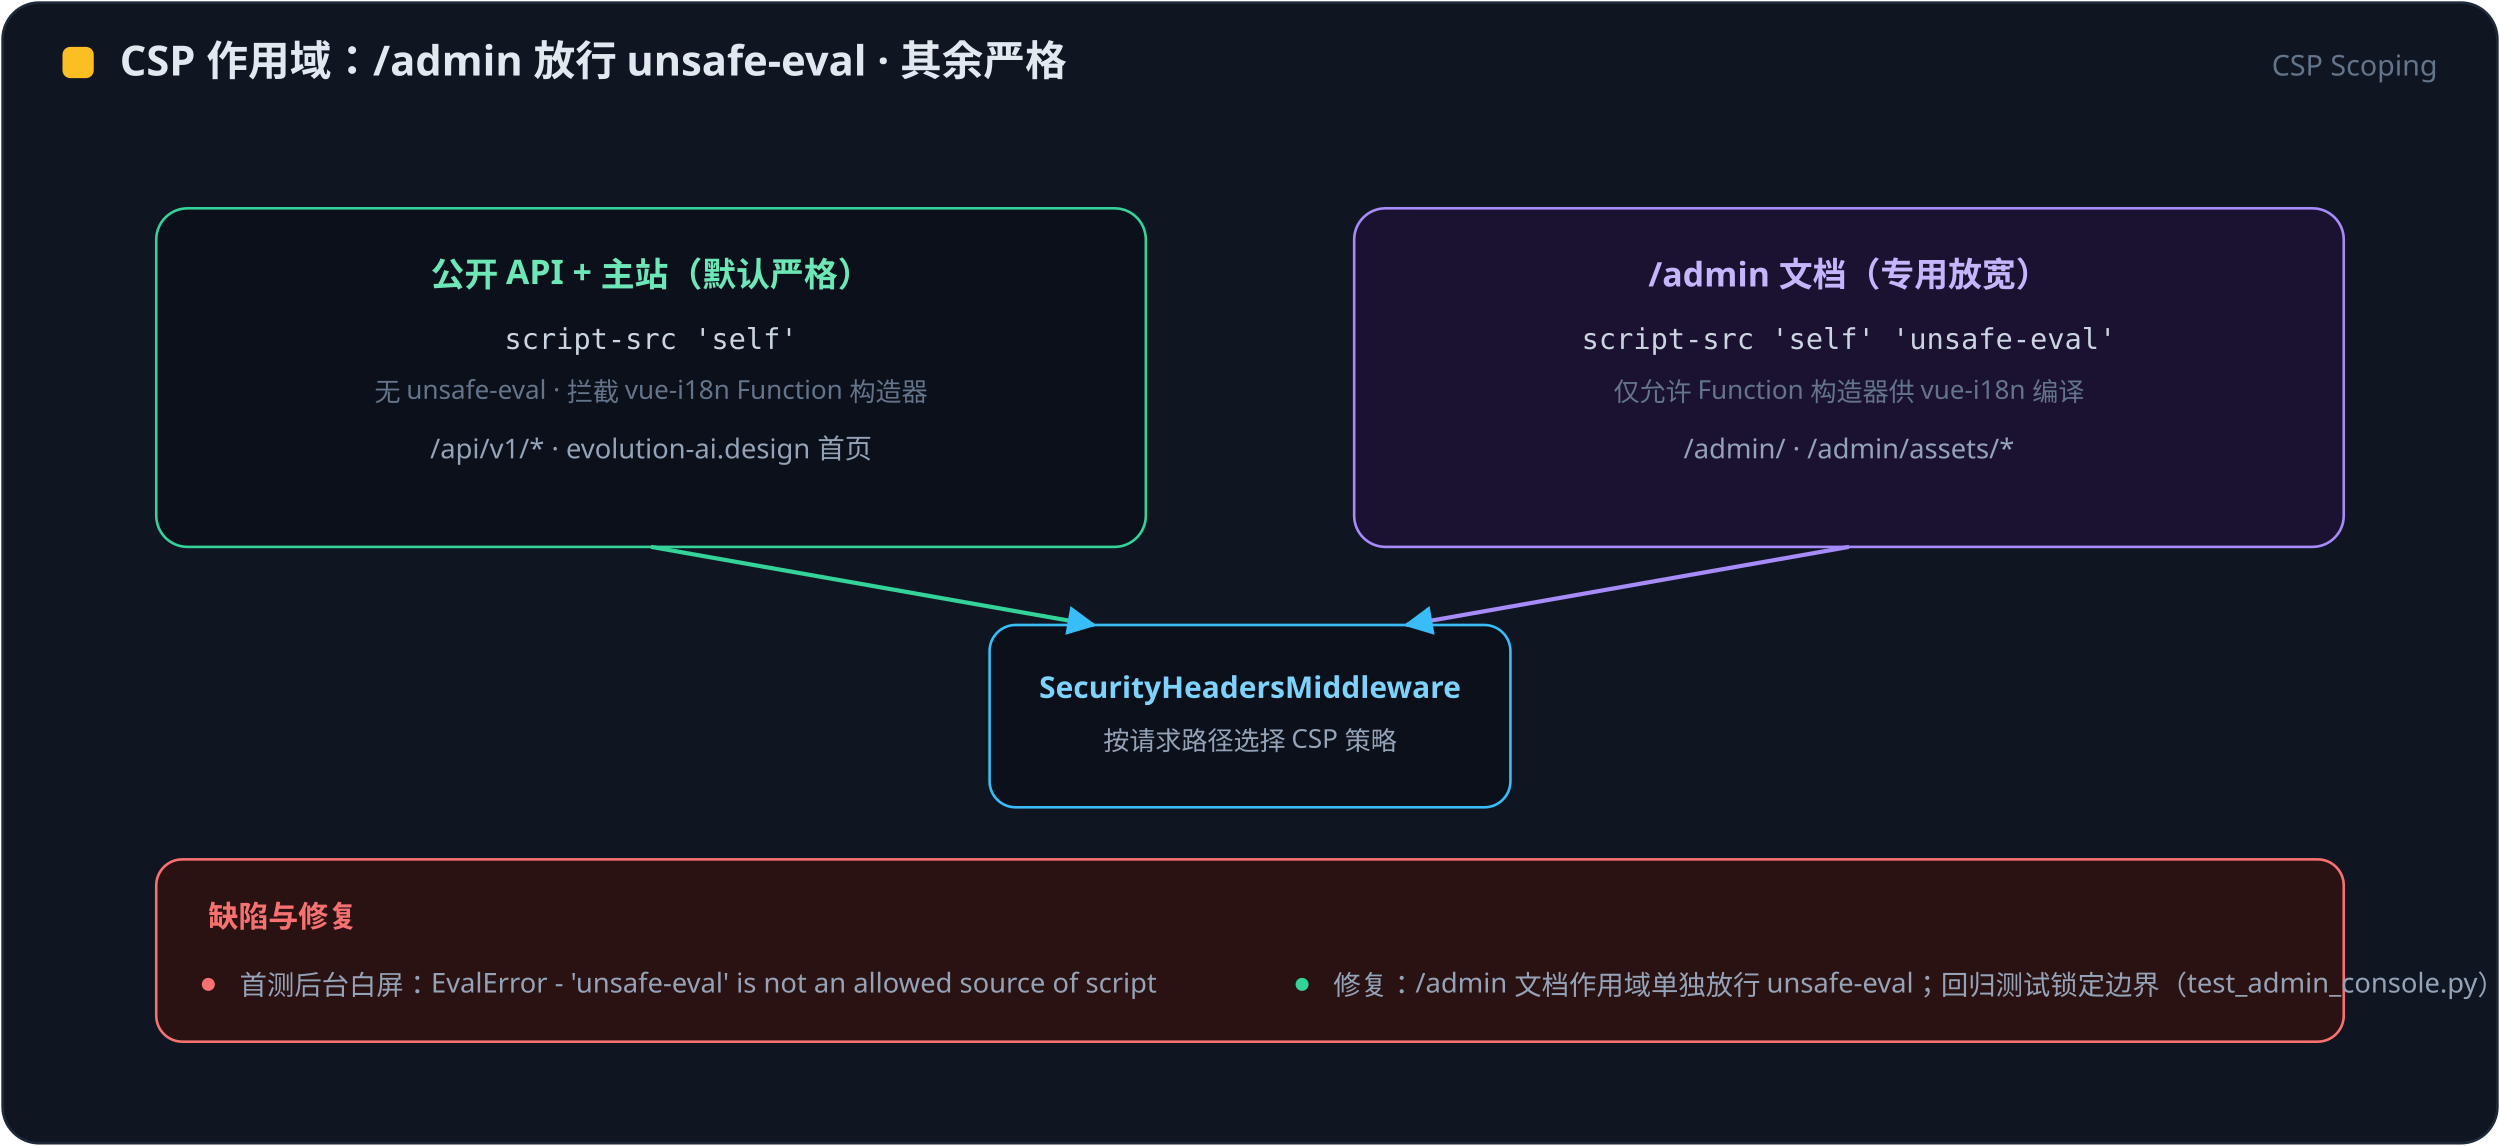
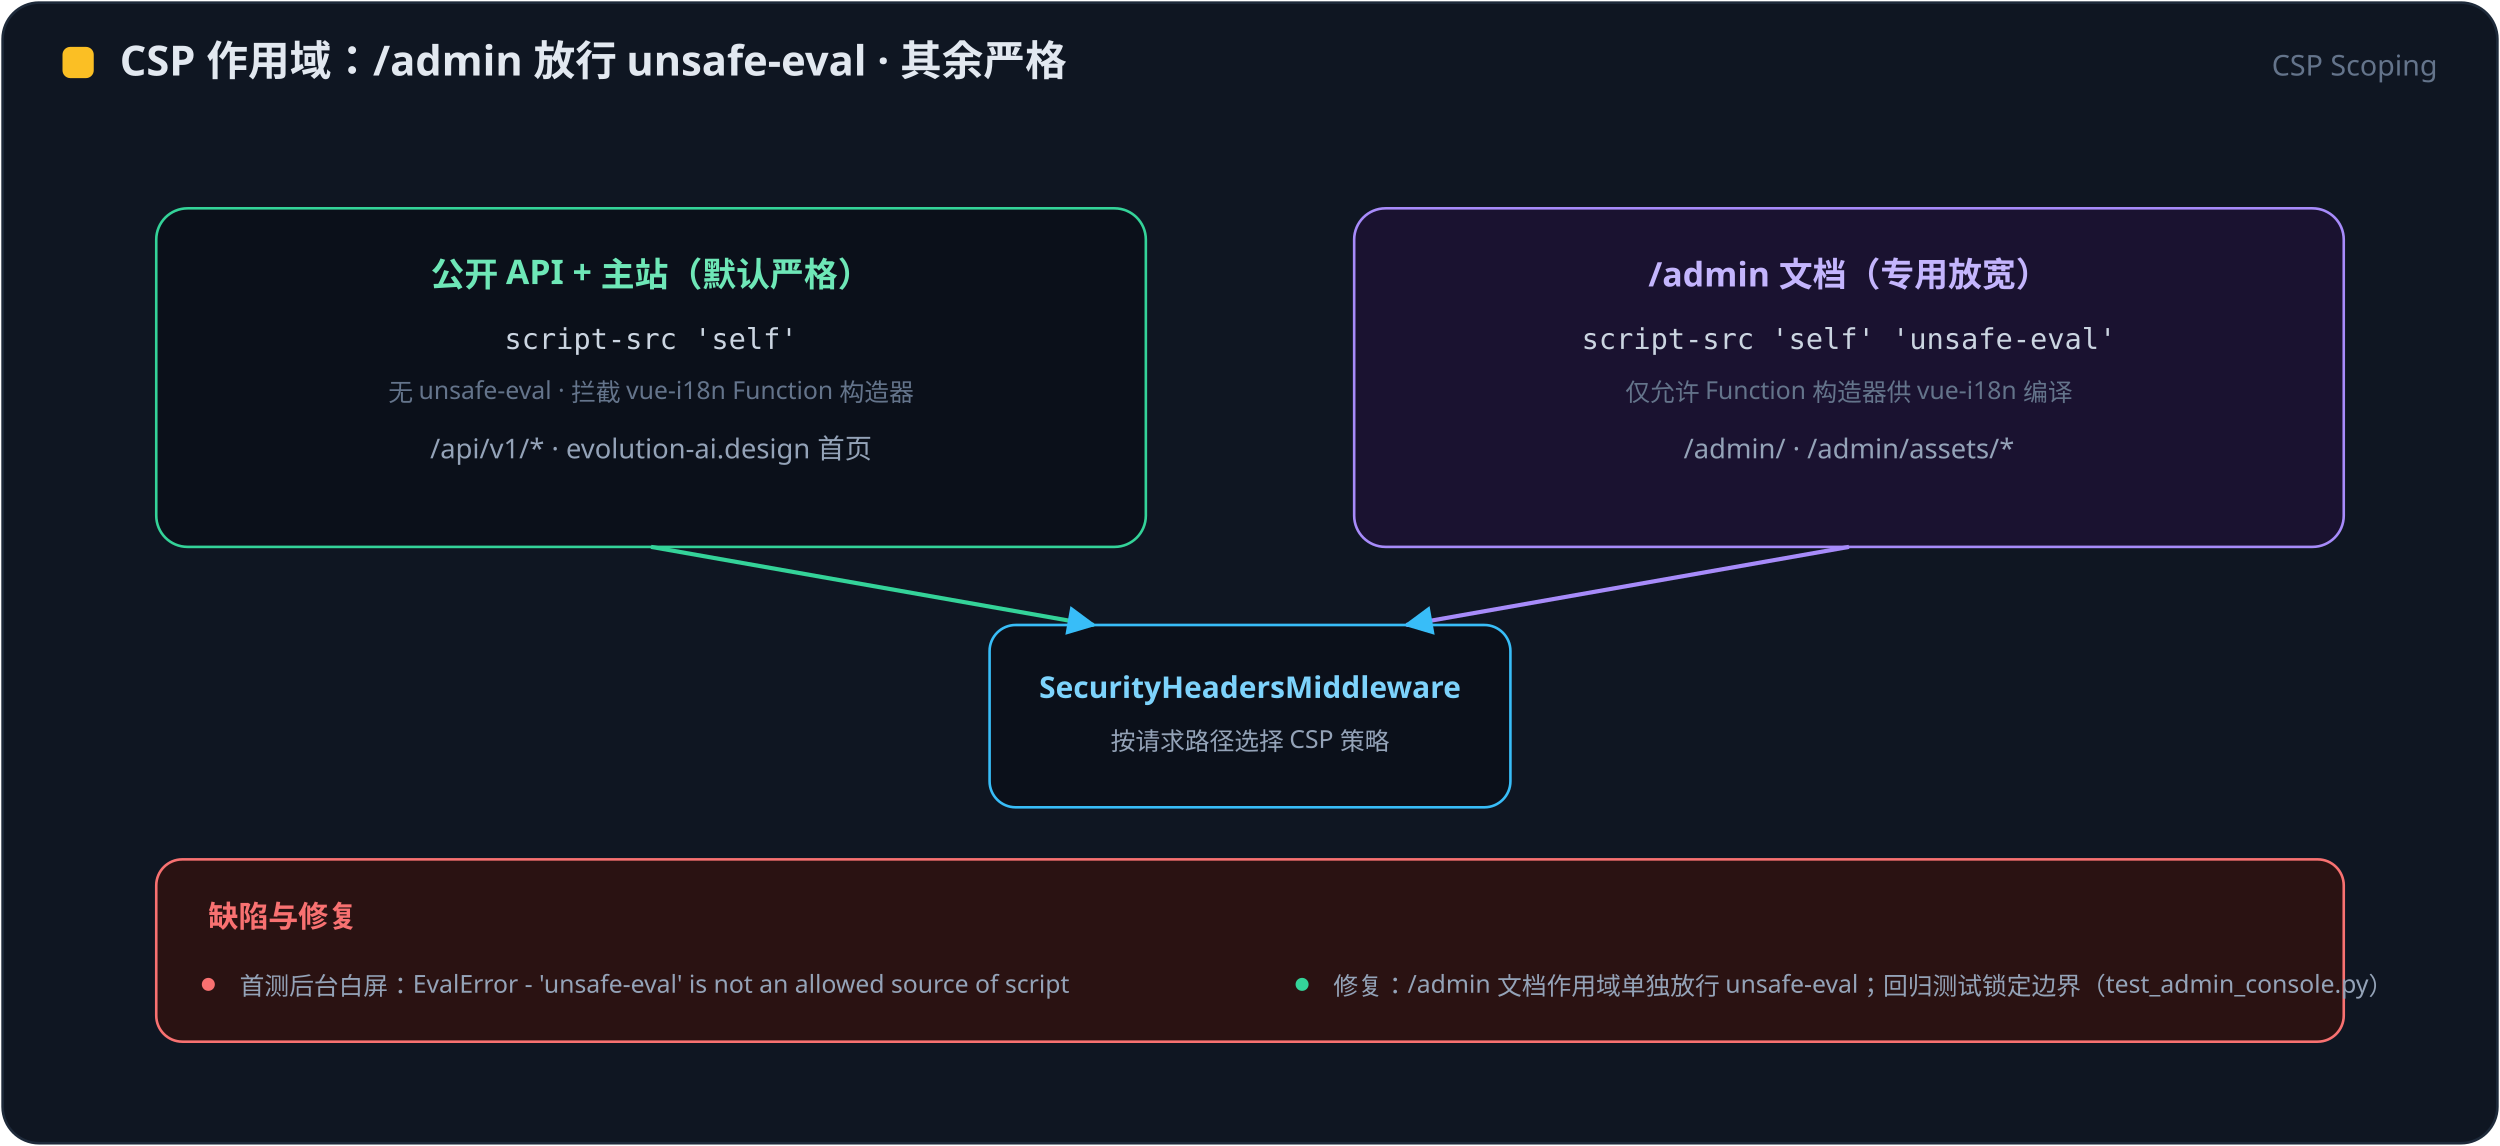
<svg xmlns="http://www.w3.org/2000/svg" viewBox="0 0 960 440" font-family="'Segoe UI','Microsoft YaHei',system-ui,sans-serif">
  <rect x="1" y="1" width="958" height="438" rx="14" fill="#0F1622" stroke="#1E2A3A" />
  <rect x="24" y="18" width="12" height="12" rx="3" fill="#FBBF24" />
  <text x="46" y="29" fill="#E2E8F0" font-size="16" font-weight="700">CSP 作用域：/admin 放行 unsafe-eval · 其余严格</text>
  <text x="936" y="29" fill="#64748B" font-size="11" text-anchor="end">CSP Scoping</text>
  <rect x="60" y="80" width="380" height="130" rx="12" fill="#0B101A" stroke="#34D399" />
  <text x="250" y="110" fill="#6EE7B7" font-size="13" font-weight="700" text-anchor="middle">公开 API + 主站（默认严格）</text>
  <text x="250" y="134" fill="#CBD5E1" font-size="11" text-anchor="middle" font-family="Consolas,monospace">script-src 'self'</text>
-   <text x="250" y="154" fill="#64748B" font-size="10" text-anchor="middle">无 unsafe-eval · 拦截 vue-i18n Function 构造器</text>
+   <text x="250" y="154" fill="#64748B" font-size="9.5" text-anchor="middle">无 unsafe-eval · 拦截 vue-i18n Function 构造器</text>
  <text x="250" y="176" fill="#94A3B8" font-size="10.5" text-anchor="middle">/api/v1/* · evolution-ai.design 首页</text>
  <rect x="520" y="80" width="380" height="130" rx="12" fill="#1A1230" stroke="#A78BFA" />
  <text x="710" y="110" fill="#C4B5FD" font-size="13" font-weight="700" text-anchor="middle">/admin 文档（专用放宽）</text>
  <text x="710" y="134" fill="#CBD5E1" font-size="11" text-anchor="middle" font-family="Consolas,monospace">script-src 'self' 'unsafe-eval'</text>
-   <text x="710" y="154" fill="#64748B" font-size="10" text-anchor="middle">仅允许 Function 构造器供 vue-i18n 编译</text>
+   <text x="710" y="154" fill="#64748B" font-size="9.5" text-anchor="middle">仅允许 Function 构造器供 vue-i18n 编译</text>
  <text x="710" y="176" fill="#94A3B8" font-size="10.5" text-anchor="middle">/admin/ · /admin/assets/*</text>
  <rect x="380" y="240" width="200" height="70" rx="10" fill="#0B101A" stroke="#38BDF8" />
  <text x="480" y="268" fill="#7DD3FC" font-size="11.5" font-weight="700" text-anchor="middle">SecurityHeadersMiddleware</text>
-   <text x="480" y="288" fill="#94A3B8" font-size="10" text-anchor="middle">按请求路径选择 CSP 策略</text>
+   <text x="480" y="288" fill="#94A3B8" font-size="9.5" text-anchor="middle">按请求路径选择 CSP 策略</text>
  <defs>
    <marker id="c" viewBox="0 0 10 10" refX="9" refY="5" markerWidth="7" markerHeight="7" orient="auto-start-reverse">
      <path d="M0 0L10 5L0 10z" fill="#38BDF8" />
    </marker>
  </defs>
  <line x1="250" y1="210" x2="420" y2="240" stroke="#34D399" stroke-width="1.6" marker-end="url(#c)" />
  <line x1="710" y1="210" x2="540" y2="240" stroke="#A78BFA" stroke-width="1.6" marker-end="url(#c)" />
  <rect x="60" y="330" width="840" height="70" rx="10" fill="#2A1212" stroke="#F87171" />
  <text x="80" y="356" fill="#F87171" font-size="11.5" font-weight="700">缺陷与修复</text>
-   <g font-size="10.5" fill="#94A3B8">
+   <g font-size="9.5" fill="#94A3B8">
    <circle cx="80" cy="378" r="2.5" fill="#F87171" />
    <text x="92" y="382">首测后台白屏：EvalError - 'unsafe-eval' is not an allowed source of script</text>
    <circle cx="500" cy="378" r="2.5" fill="#34D399" />
    <text x="512" y="382">修复：/admin 文档作用域单独放行 unsafe-eval；回归测试锁定边界（test_admin_console.py）</text>
  </g>
</svg>
